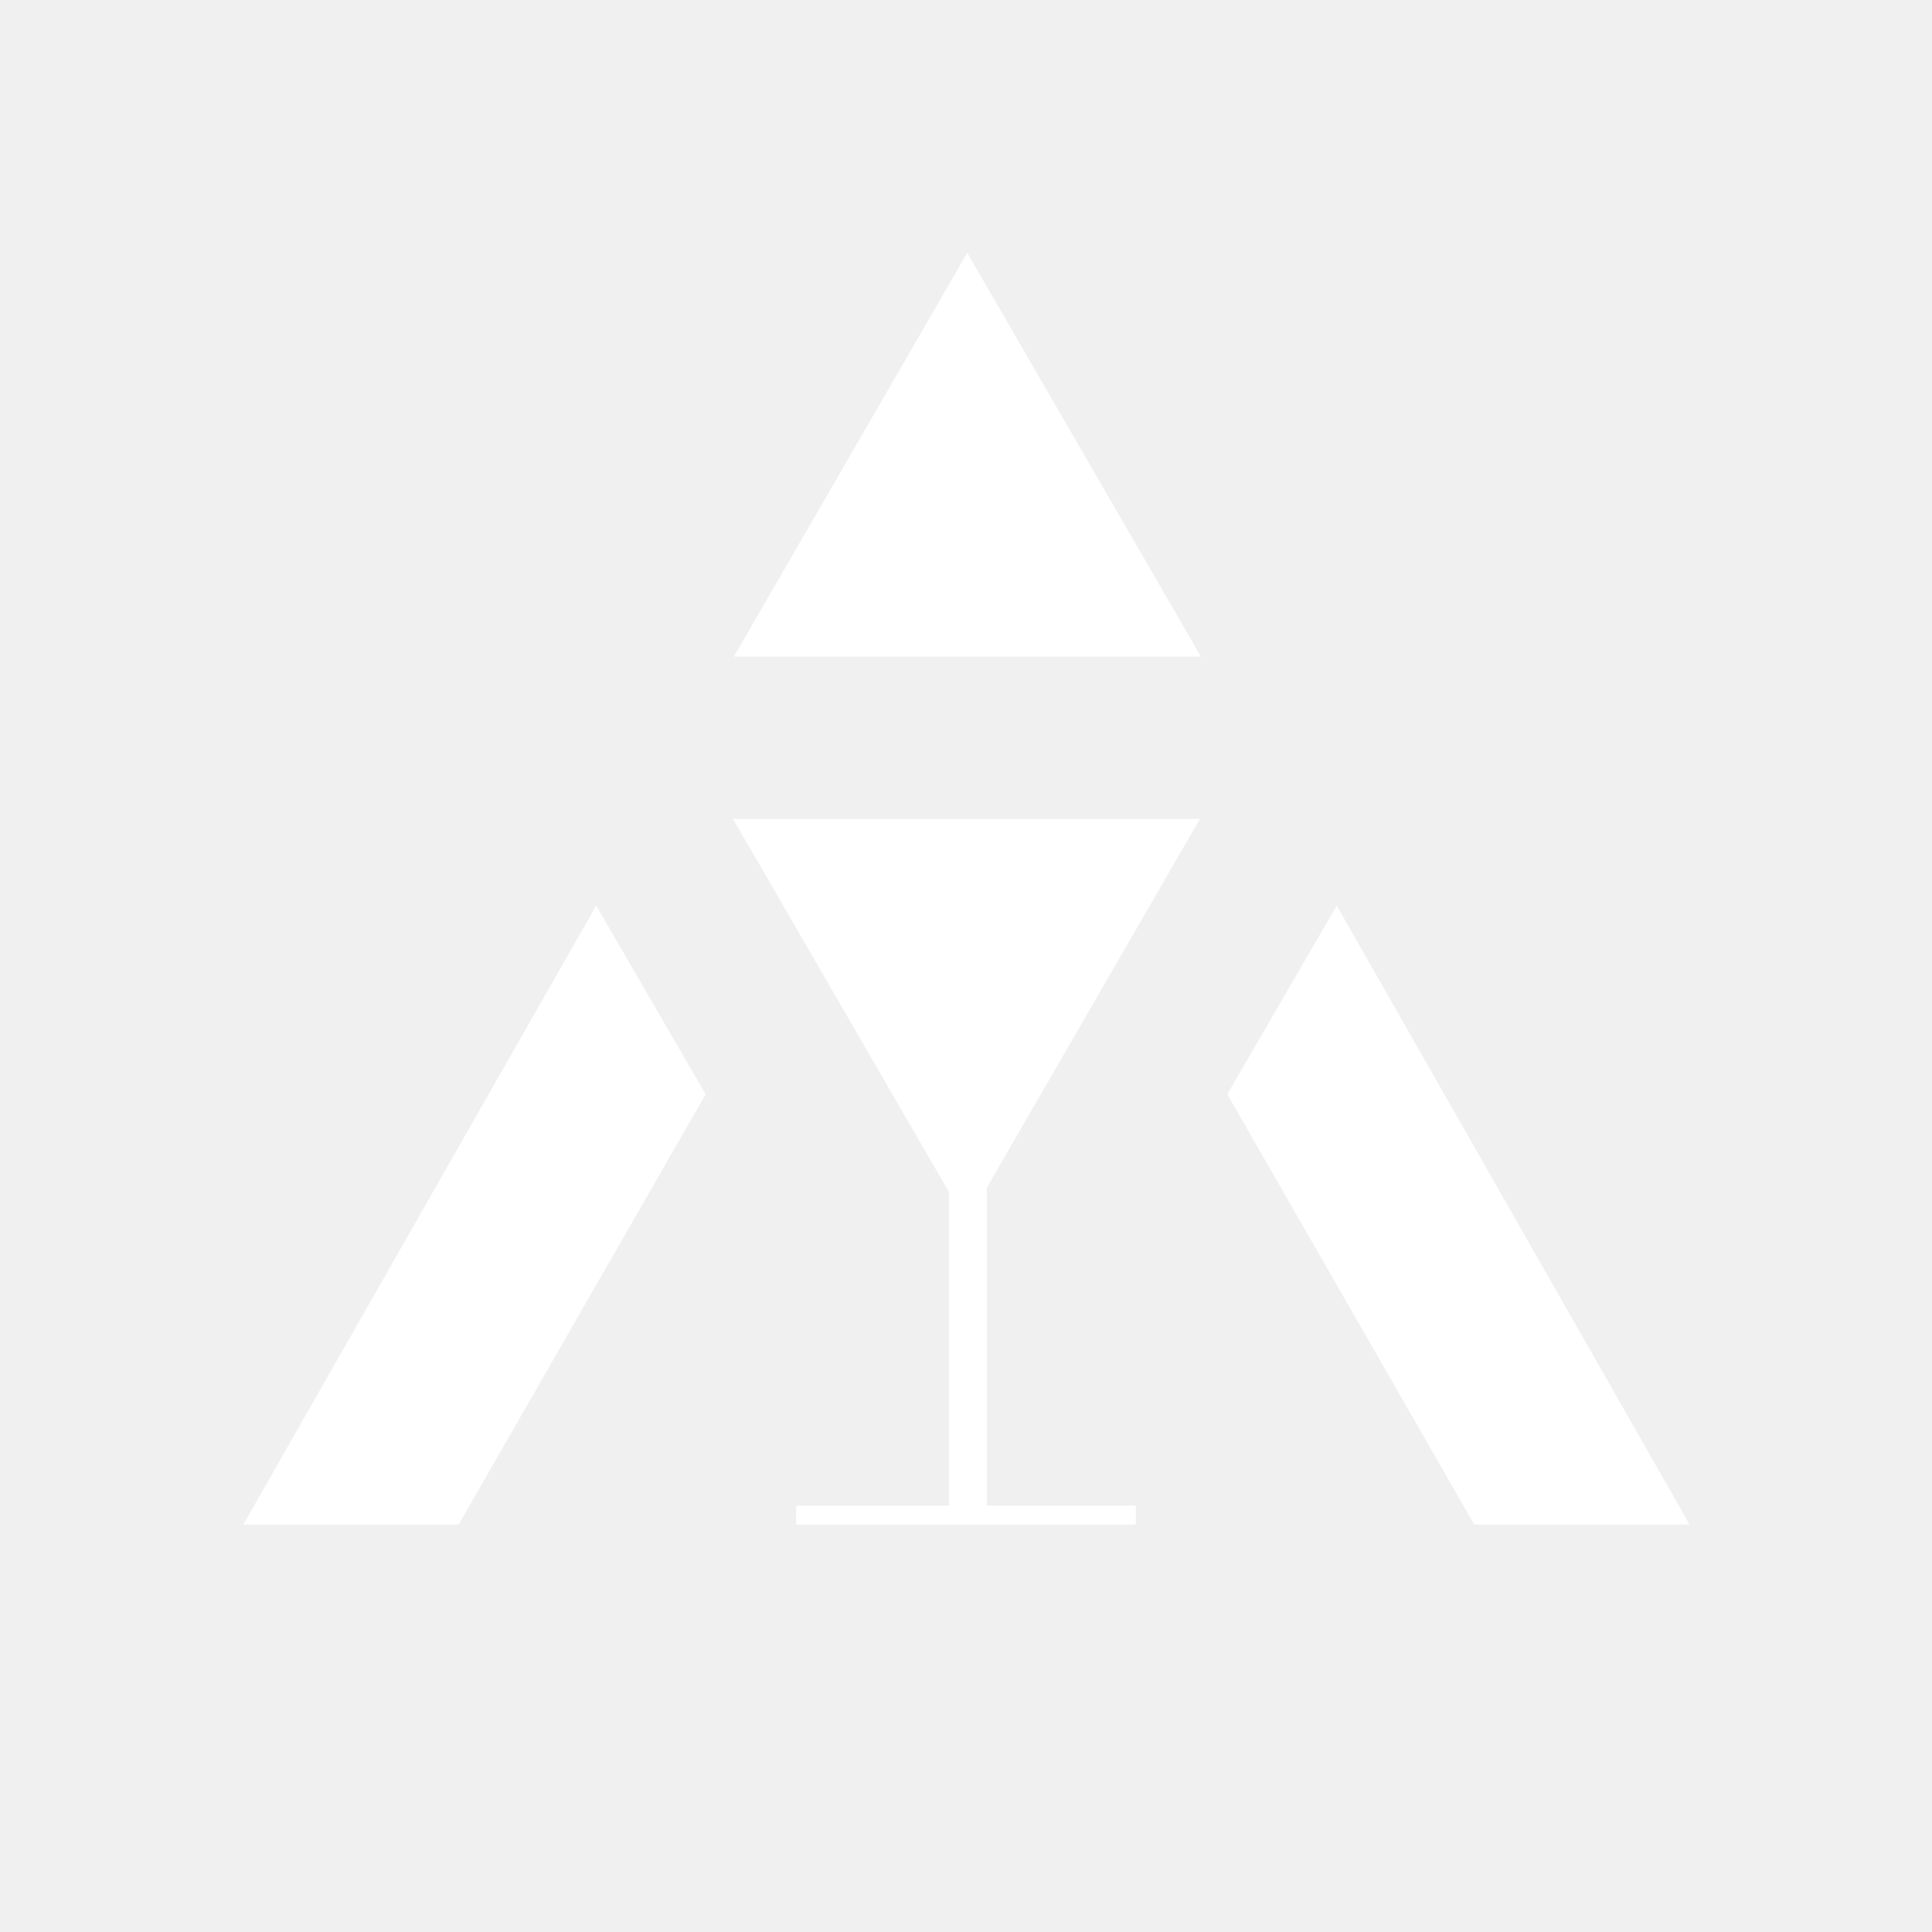
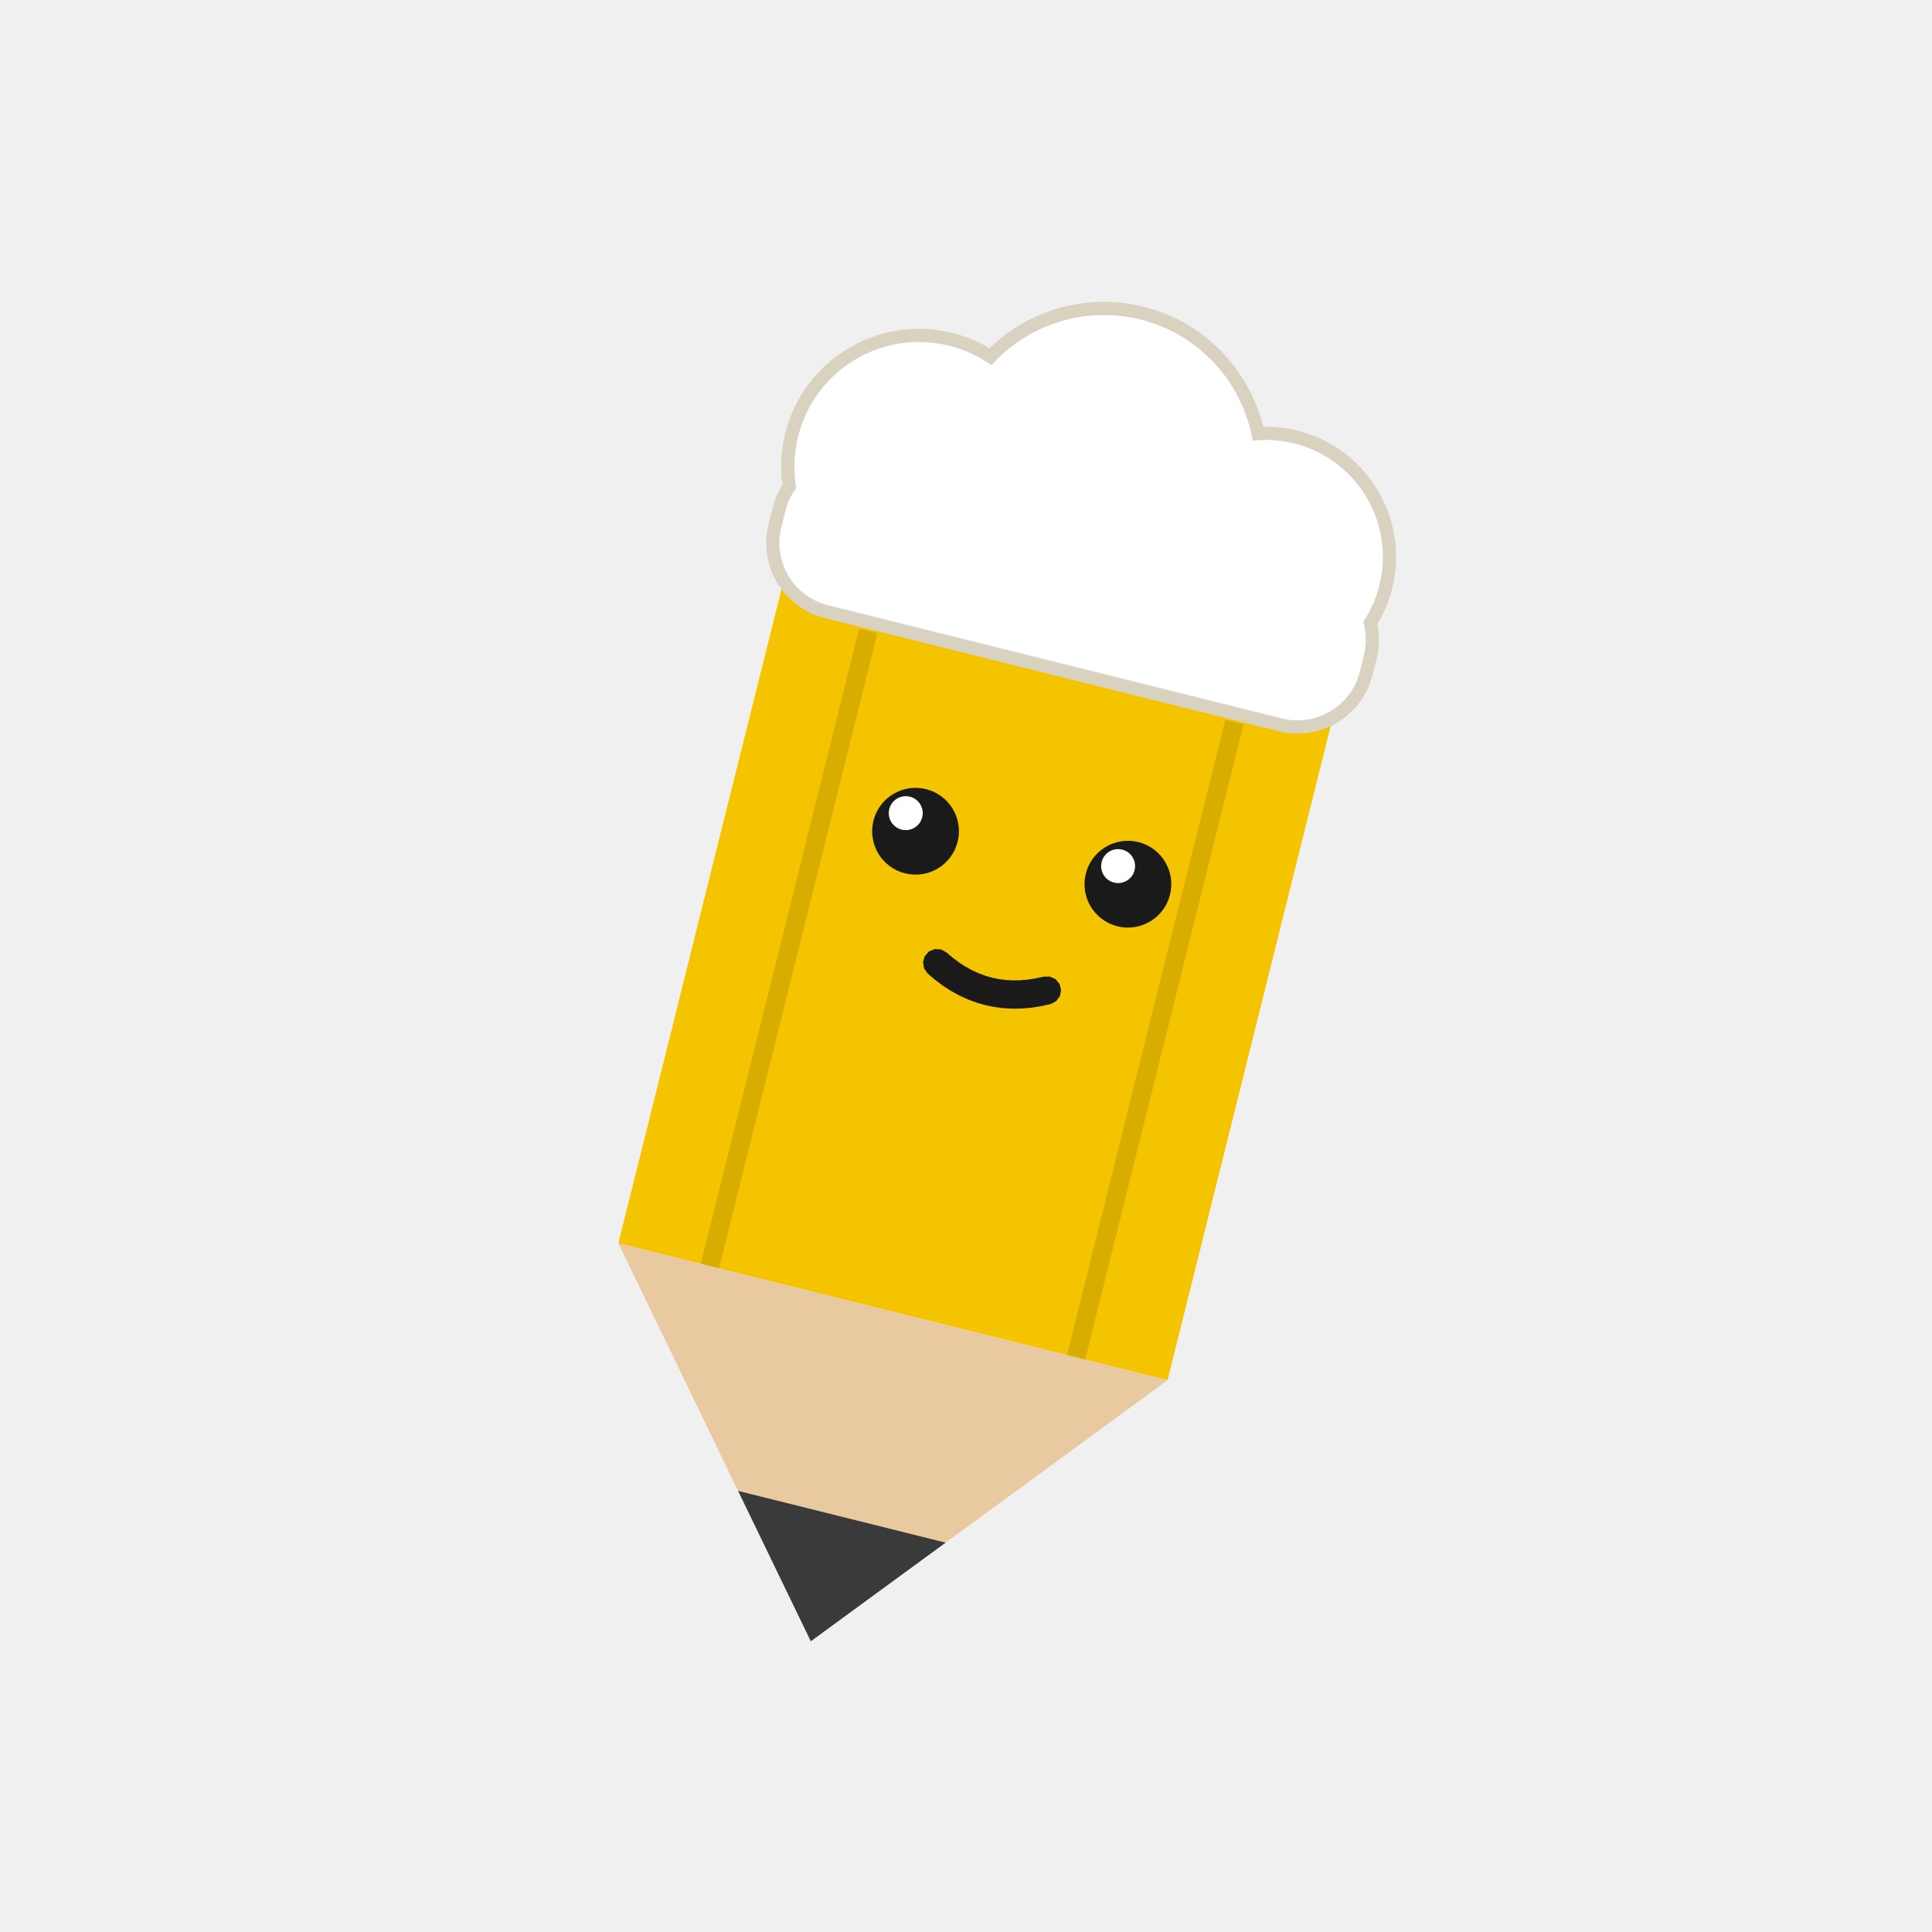
- <svg xmlns="http://www.w3.org/2000/svg" width="1024" height="1024" viewBox="0 0 1024 1024" fill="none">
-   <path d="M129 808L316 480L374 580L243.117 808H129Z" fill="#FFFFFF" />
-   <path d="M895.5 808L708.5 480L650.5 580L781.383 808H895.5Z" fill="#FFFFFF" />
-   <rect x="523" y="618" width="185" height="20" transform="rotate(90 523 618)" fill="#FFFFFF" />
-   <rect x="602" y="808" width="180" height="10" transform="rotate(-180 602 808)" fill="#FFFFFF" />
-   <path d="M636.5 348L512.66 134L389 348H636.5Z" fill="#FFFFFF" />
-   <path d="M388.5 434L512.34 648L636 434L388.5 434Z" fill="#FFFFFF" />
+ <svg xmlns="http://www.w3.org/2000/svg" viewBox="0 0 1024 1024">
+   <path d="M419.68 290.25 L710.77 362.82 L618.84 731.54 L327.75 658.96 Z" fill="#F5C400" />
+   <path d="M455.36 333.15 L465.06 335.57 L381.11 672.26 L371.41 669.85 Z" fill="#D9AD00" />
+   <path d="M649.42 381.54 L659.12 383.96 L575.17 720.65 L565.47 718.23 Z" fill="#D9AD00" />
+   <path d="M327.75 658.96 L618.84 731.54 L429.75 869.9 Z" fill="#E8C9A0" />
+   <path d="M391.21 790.21 L501.18 817.63 L429.75 869.9 Z" fill="#3A3A3A" />
+   <path d="M459.18 239.29 L699.81 299.29 C721.78 304.76 735.15 327.02 729.68 348.99 L727.5 357.72 C722.02 379.69 699.77 393.06 677.8 387.58 L437.16 327.59 C415.19 322.11 401.82 299.86 407.3 277.89 L409.48 269.15 C414.96 247.18 437.21 233.81 459.18 239.29 Z" fill="#D9D2C0" />
+   <path d="M557.91 264.94 C548.15 304.05 508.54 327.86 469.42 318.11 C430.3 308.35 406.49 268.73 416.24 229.61 C426 190.5 465.62 166.69 504.74 176.44 C543.86 186.2 567.66 225.82 557.91 264.94 Z" fill="#D9D2C0" />
+   <path d="M669.48 268.02 C657.85 314.64 610.63 343.01 564.01 331.39 C517.39 319.76 489.02 272.55 500.64 225.92 C512.27 179.3 559.49 150.93 606.11 162.55 C652.73 174.18 681.1 221.4 669.48 268.02 Z" fill="#D9D2C0" />
+   <path d="M737.9 311.87 C728.68 348.85 691.23 371.35 654.26 362.13 C617.28 352.91 594.78 315.46 604 278.49 C613.22 241.51 650.67 219.01 687.64 228.23 C724.62 237.45 747.12 274.9 737.9 311.87 Z" fill="#D9D2C0" />
+   <path d="M457.49 246.08 L698.12 306.08 C716.34 310.62 727.43 329.07 722.88 347.29 L720.71 356.03 C716.16 374.25 697.71 385.33 679.49 380.79 L438.86 320.79 C420.64 316.25 409.55 297.8 414.09 279.58 L416.27 270.85 C420.81 252.63 439.27 241.54 457.49 246.08 Z" fill="#FFFFFF" />
+   <path d="M551.12 263.24 C542.3 298.61 506.48 320.13 471.11 311.31 C435.74 302.5 414.22 266.68 423.04 231.31 C431.85 195.94 467.67 174.42 503.04 183.24 C538.41 192.05 559.93 227.87 551.12 263.24 Z" fill="#FFFFFF" />
+   <path d="M662.68 266.32 C652 309.19 608.58 335.28 565.71 324.59 C522.84 313.91 496.75 270.49 507.44 227.62 C518.13 184.75 561.54 158.66 604.41 169.35 C647.28 180.04 673.37 223.45 662.68 266.32 Z" fill="#FFFFFF" />
+   <path d="M731.11 310.18 C722.82 343.4 689.17 363.62 655.95 355.34 C622.72 347.06 602.51 313.41 610.79 280.18 C619.07 246.96 652.72 226.74 685.95 235.02 C719.17 243.31 739.39 276.96 731.11 310.18 Z" fill="#FFFFFF" />
+   <path d="M507.57 446.14 C504.5 458.47 492.02 465.97 479.69 462.89 C467.37 459.82 459.87 447.34 462.94 435.01 C466.01 422.69 478.5 415.19 490.82 418.26 C503.15 421.33 510.65 433.82 507.57 446.14 Z" fill="#1A1A1A" />
+   <path d="M620.13 474.2 C617.06 486.53 604.57 494.03 592.25 490.96 C579.92 487.88 572.42 475.4 575.5 463.08 C578.57 450.75 591.05 443.25 603.38 446.32 C615.7 449.4 623.2 461.88 620.13 474.2 Z" fill="#1A1A1A" />
+   <path d="M488.8 433.16 C487.59 437.99 482.71 440.92 477.89 439.72 C473.06 438.52 470.13 433.63 471.33 428.81 C472.53 423.99 477.42 421.05 482.24 422.25 C487.06 423.46 490 428.34 488.8 433.16 Z" fill="#FFFFFF" />
+   <path d="M601.35 461.23 C600.15 466.05 595.26 468.98 590.44 467.78 C585.62 466.58 582.68 461.69 583.89 456.87 C585.09 452.05 589.97 449.11 594.8 450.32 C599.62 451.52 602.55 456.4 601.35 461.23 Z" fill="#FFFFFF" />
+   <path d="M491.68 515.99 L495.67 519.38 L499.78 522.45 L504.02 525.19 L508.36 527.59 L512.83 529.65 L517.39 531.36 L522.06 532.72 L526.82 533.71 L531.65 534.35 L536.56 534.62 L541.53 534.54 L546.55 534.11 L551.62 533.33 L556.74 532.21 L559.72 530.7 L561.74 528.05 L562.42 524.78 L561.61 521.54 L559.47 518.97 L556.43 517.59 L553.1 517.66 L548.87 518.59 L544.76 519.22 L540.75 519.56 L536.85 519.63 L533.05 519.41 L529.33 518.92 L525.69 518.16 L522.12 517.13 L518.61 515.81 L515.15 514.21 L511.73 512.33 L508.36 510.14 L505.02 507.65 L501.73 504.85 L498.81 503.22 L495.48 503.02 L492.39 504.28 L490.16 506.76 L489.22 509.96 L489.76 513.26 Z" fill="#1A1A1A" />
</svg>
